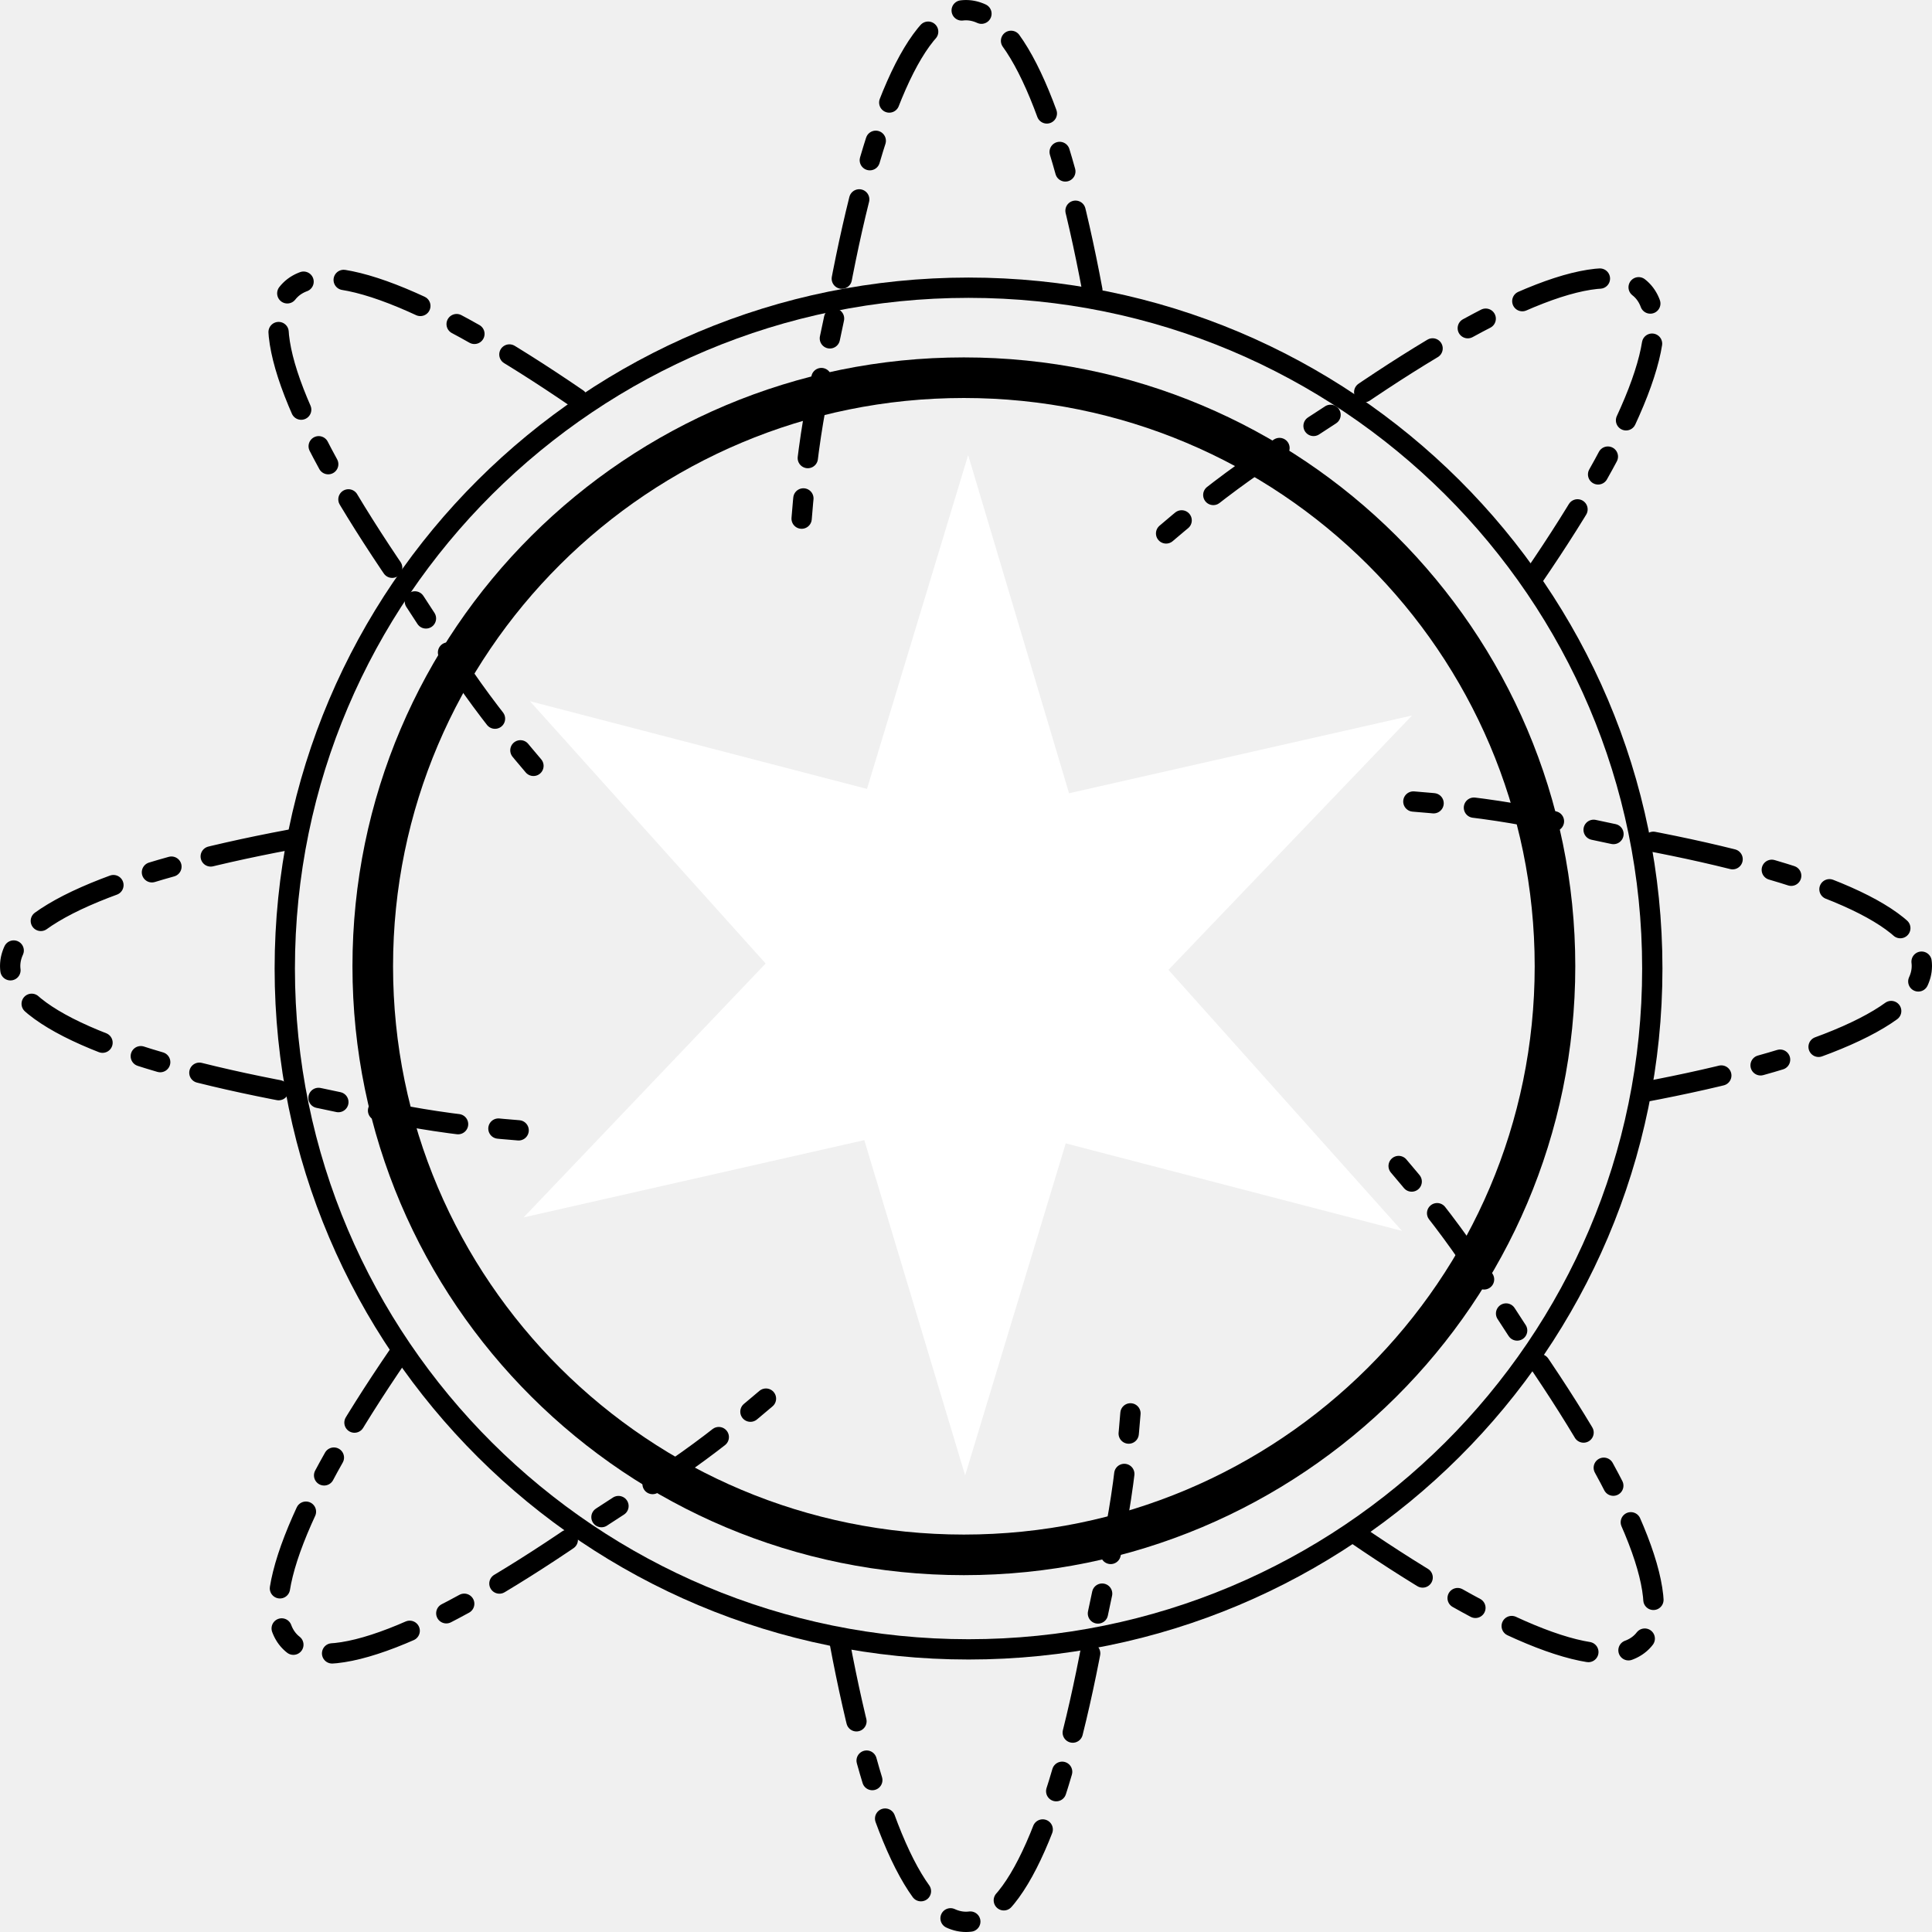
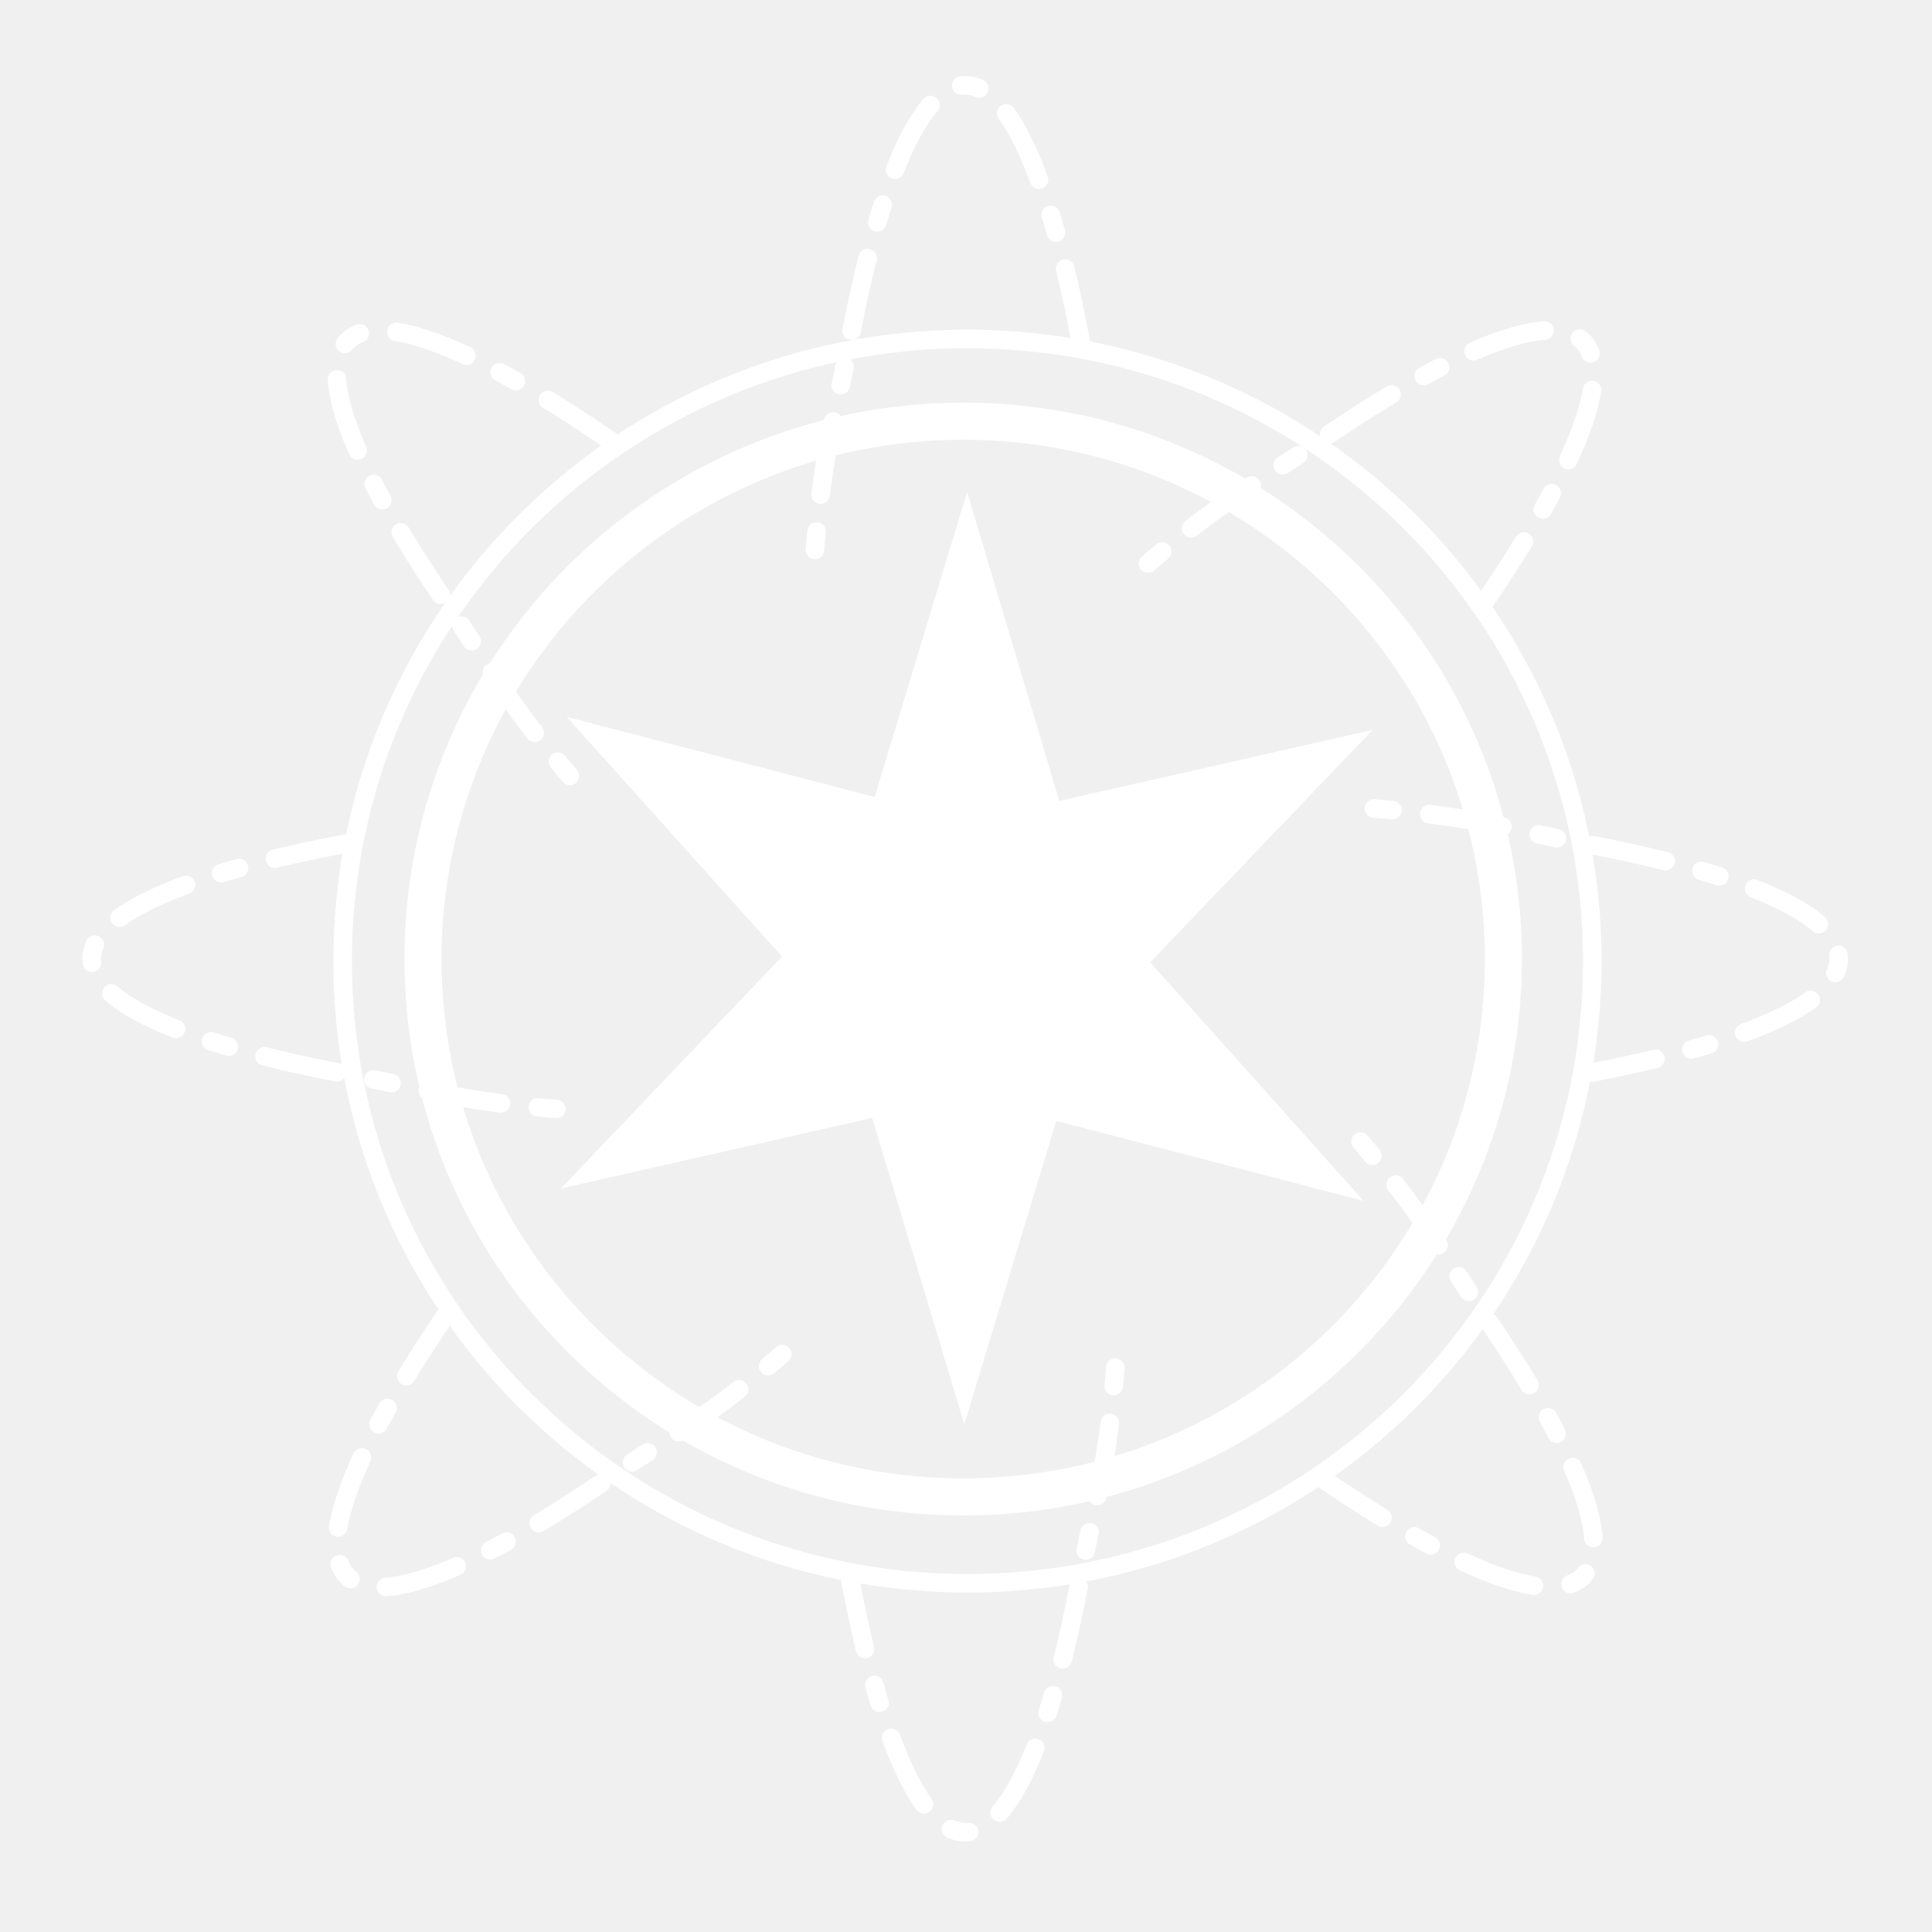
- <svg xmlns="http://www.w3.org/2000/svg" xmlns:ns1="http://krita.org/namespaces/svg/krita" width="137.076pt" height="137.076pt" viewBox="0 0 137.076 137.076" version="1.1" id="svg5">
+ <svg xmlns="http://www.w3.org/2000/svg" xmlns:ns1="http://krita.org/namespaces/svg/krita" width="150pt" height="150pt" viewBox="0 0 150 150" version="1.1" id="svg5">
  <defs id="defs5">
    <marker id="marker1" markerUnits="strokeWidth" refX="0" refY="0" markerWidth="3" markerHeight="3" orient="auto">
      <defs id="defs1" />
      <g id="lineMarker0" fill="none">
        <g id="DotS" fill="none">
-           <path id="path4209" transform="matrix(0.2,0,0,0.2,-1.02,-1)" fill="#ffffff" fill-rule="evenodd" stroke="#000000" stroke-width="2.8" stroke-linecap="butt" stroke-linejoin="miter" stroke-miterlimit="2" d="M 10,5 C 10,7.76 7.76,10 5,10 2.24,10 0,7.76 0,5 0,2.24 2.24,0 5,0 c 2.76,0 5,2.24 5,5 z" />
+           <path id="path4209" transform="matrix(0.2,0,0,0.2,-1.02,-1)" fill="#000000" fill-rule="evenodd" stroke="#000000" stroke-width="2.8" stroke-linecap="butt" stroke-linejoin="miter" stroke-miterlimit="2" d="M 10,5 C 10,7.76 7.76,10 5,10 2.24,10 0,7.76 0,5 0,2.24 2.24,0 5,0 c 2.76,0 5,2.24 5,5 z" />
        </g>
      </g>
    </marker>
    <marker id="marker2" markerUnits="strokeWidth" refX="0" refY="0" markerWidth="3" markerHeight="3" orient="auto">
      <defs id="defs2" />
      <g id="lineMarker1" fill="none">
        <g id="DotS_51343df2" fill="none">
-           <path id="path4209_307aa251" transform="matrix(0.2,0,0,0.2,-1.02,-1)" fill="#ffffff" fill-rule="evenodd" stroke="#000000" stroke-width="2.8" stroke-linecap="butt" stroke-linejoin="miter" stroke-miterlimit="2" d="M 10,5 C 10,7.76 7.76,10 5,10 2.24,10 0,7.76 0,5 0,2.24 2.24,0 5,0 c 2.76,0 5,2.24 5,5 z" />
+           <path id="path4209_307aa251" transform="matrix(0.2,0,0,0.2,-1.02,-1)" fill="#000000" fill-rule="evenodd" stroke="#000000" stroke-width="2.8" stroke-linecap="butt" stroke-linejoin="miter" stroke-miterlimit="2" d="M 10,5 C 10,7.76 7.76,10 5,10 2.24,10 0,7.76 0,5 0,2.24 2.24,0 5,0 c 2.76,0 5,2.24 5,5 z" />
        </g>
      </g>
    </marker>
    <marker id="marker3" markerUnits="strokeWidth" refX="0" refY="0" markerWidth="3" markerHeight="3" orient="auto">
      <defs id="defs3" />
      <g id="lineMarker2" fill="none">
        <g id="DotS_23aa8d6c" fill="none">
-           <path id="path4209_1e3a68c3" transform="matrix(0.2,0,0,0.2,-1.02,-1)" fill="#ffffff" fill-rule="evenodd" stroke="#000000" stroke-width="2.8" stroke-linecap="butt" stroke-linejoin="miter" stroke-miterlimit="2" d="M 10,5 C 10,7.76 7.76,10 5,10 2.24,10 0,7.76 0,5 0,2.24 2.24,0 5,0 c 2.76,0 5,2.24 5,5 z" />
+           <path id="path4209_1e3a68c3" transform="matrix(0.2,0,0,0.2,-1.02,-1)" fill="#000000" fill-rule="evenodd" stroke="#000000" stroke-width="2.8" stroke-linecap="butt" stroke-linejoin="miter" stroke-miterlimit="2" d="M 10,5 C 10,7.76 7.76,10 5,10 2.24,10 0,7.76 0,5 0,2.24 2.24,0 5,0 c 2.76,0 5,2.24 5,5 z" />
        </g>
      </g>
    </marker>
    <marker id="marker4" markerUnits="strokeWidth" refX="0" refY="0" markerWidth="3" markerHeight="3" orient="auto">
      <defs id="defs4" />
      <g id="lineMarker3" fill="none">
        <g id="DotS_71c9071a" fill="none">
-           <path id="path4209_10122c37" transform="matrix(0.2,0,0,0.2,-1.02,-1)" fill="#ffffff" fill-rule="evenodd" stroke="#000000" stroke-width="2.8" stroke-linecap="butt" stroke-linejoin="miter" stroke-miterlimit="2" d="M 10,5 C 10,7.76 7.76,10 5,10 2.24,10 0,7.76 0,5 0,2.24 2.24,0 5,0 c 2.76,0 5,2.24 5,5 z" />
+           <path id="path4209_10122c37" transform="matrix(0.2,0,0,0.2,-1.02,-1)" fill="#000000" fill-rule="evenodd" stroke="#000000" stroke-width="2.8" stroke-linecap="butt" stroke-linejoin="miter" stroke-miterlimit="2" d="M 10,5 C 10,7.76 7.76,10 5,10 2.24,10 0,7.76 0,5 0,2.24 2.24,0 5,0 c 2.76,0 5,2.24 5,5 z" />
        </g>
      </g>
    </marker>
  </defs>
-   <path id="shape0" fill="none" stroke="#000000" stroke-width="1.44" stroke-linecap="round" stroke-linejoin="round" stroke-dasharray="5.76, 2.88, 1.44, 2.88" marker-end="url(#lineMarker0)" ns1:marker-fill-method="auto" d="m 108.786,40.969 c 7.056,-10.301 10.182,-17.91 7.706,-20.386 -2.476,-2.476 -10.085,0.65 -20.386,7.706 -5.15,3.528 -7.378,4.442 -13.568,9.725 M 28.289,96.106 c -7.055,10.301 -10.181,17.909 -7.705,20.385 2.476,2.476 10.085,-0.65 20.385,-7.705 5.15,-3.528 7.314,-4.379 13.505,-9.662" />
-   <path id="shape01" fill="none" stroke="#000000" stroke-width="1.44" stroke-linecap="round" stroke-linejoin="round" stroke-dasharray="5.76, 2.88, 1.44, 2.88" marker-end="url(#lineMarker1)" ns1:marker-fill-method="auto" d="m 77.503,20.585 c -2.295,-12.273 -5.465,-19.864 -8.966,-19.864 -3.501,0 -6.671,7.591 -8.966,19.864 -1.147,6.136 -2.076,8.358 -2.717,16.471 m 2.717,79.437 c 2.295,12.272 5.465,19.863 8.966,19.863 3.502,0 6.671,-7.591 8.966,-19.863 1.147,-6.136 2.076,-8.268 2.717,-16.382" />
-   <path id="shape02" fill="none" stroke="#000000" stroke-width="1.44" stroke-linecap="round" stroke-linejoin="round" stroke-dasharray="5.76, 2.88, 1.44, 2.88" marker-end="url(#lineMarker2)" ns1:marker-fill-method="auto" d="m 20.585,59.571 c -12.273,2.295 -19.864,5.465 -19.864,8.966 0,3.501 7.591,6.671 19.864,8.966 6.136,1.147 8.358,2.076 16.471,2.717 m 79.437,-2.717 c 12.272,-2.295 19.863,-5.465 19.863,-8.966 0,-3.502 -7.591,-6.671 -19.863,-8.966 -6.136,-1.147 -8.268,-2.076 -16.382,-2.717" />
-   <ellipse id="shape03" rx="48.513" ry="48.305" cx="68.718" cy="68.718" fill="none" stroke="#000000" stroke-width="1.44" stroke-linecap="square" stroke-linejoin="bevel" />
-   <ellipse id="shape1" rx="41.94" ry="41.76" cx="68.387" cy="68.558" fill="none" stroke="#000000" stroke-width="2.88" stroke-linecap="square" stroke-linejoin="bevel" />
-   <path id="shape2" fill="#ffffff" fill-rule="evenodd" stroke-opacity="0" stroke="#000000" stroke-width="0" stroke-linecap="square" stroke-linejoin="bevel" d="M 57.656,68.7 68.691,32.289 79.467,68.405 68.477,104.681 Z" />
-   <path id="shape04" fill="#ffffff" fill-rule="evenodd" stroke-opacity="0" stroke="#000000" stroke-width="0" stroke-linecap="square" stroke-linejoin="bevel" d="M 63.078,59.177 100.182,50.766 74.118,77.989 37.153,86.373 Z" />
-   <path id="shape05" fill="#ffffff" fill-rule="evenodd" stroke-opacity="0" stroke="#000000" stroke-width="0" stroke-linecap="square" stroke-linejoin="bevel" d="m 74.421,59.332 -36.82,-9.58 25.191,28.034 36.682,9.548 z" />
-   <path id="shape011" fill="none" stroke="#000000" stroke-width="1.44" stroke-linecap="round" stroke-linejoin="round" stroke-dasharray="5.76, 2.88, 1.44, 2.88" marker-end="url(#lineMarker3)" ns1:marker-fill-method="auto" d="M 40.971,28.289 C 30.67,21.233 23.061,18.107 20.585,20.583 c -2.476,2.476 0.65,10.085 7.706,20.386 3.528,5.15 4.442,7.378 9.725,13.568 m 58.092,54.249 c 10.301,7.055 17.909,10.181 20.385,7.705 2.476,-2.476 -0.65,-10.085 -7.705,-20.385 -3.528,-5.15 -4.379,-7.314 -9.662,-13.505" />
+   <path id="shape0" fill="none" stroke="#000000" stroke-width="1.44" stroke-linecap="round" stroke-linejoin="round" stroke-dasharray="5.76, 2.88, 1.44, 2.88" marker-end="url(#lineMarker0)" ns1:marker-fill-method="auto" d="m 115.181,46.871 c 7.056,-10.301 10.182,-17.91 7.706,-20.386 -2.476,-2.476 -10.085,0.65 -20.386,7.706 -5.15,3.528 -7.378,4.442 -13.568,9.725 M 34.684,102.008 c -7.055,10.301 -10.181,17.909 -7.705,20.385 2.476,2.476 10.085,-0.65 20.385,-7.705 5.15,-3.528 7.314,-4.379 13.505,-9.662" style="stroke:#ffffff;stroke-opacity:1" />
+   <path id="shape01" fill="none" stroke="#000000" stroke-width="1.44" stroke-linecap="round" stroke-linejoin="round" stroke-dasharray="5.76, 2.88, 1.44, 2.88" marker-end="url(#lineMarker1)" ns1:marker-fill-method="auto" d="m 83.898,26.487 c -2.295,-12.273 -5.465,-19.864 -8.966,-19.864 -3.501,0 -6.671,7.591 -8.966,19.864 -1.147,6.136 -2.076,8.358 -2.717,16.471 m 2.717,79.437 c 2.295,12.272 5.465,19.863 8.966,19.863 3.502,0 6.671,-7.591 8.966,-19.863 1.147,-6.136 2.076,-8.268 2.717,-16.382" style="stroke:#ffffff;stroke-opacity:1" />
+   <path id="shape02" fill="none" stroke="#000000" stroke-width="1.44" stroke-linecap="round" stroke-linejoin="round" stroke-dasharray="5.76, 2.88, 1.44, 2.88" marker-end="url(#lineMarker2)" ns1:marker-fill-method="auto" d="m 26.979,65.474 c -12.273,2.295 -19.864,5.465 -19.864,8.966 0,3.501 7.591,6.671 19.864,8.966 6.136,1.147 8.358,2.076 16.471,2.717 m 79.437,-2.717 c 12.272,-2.295 19.863,-5.465 19.863,-8.966 0,-3.502 -7.591,-6.671 -19.863,-8.966 -6.136,-1.147 -8.268,-2.076 -16.382,-2.717" style="stroke:#ffffff;stroke-opacity:1" />
+   <ellipse id="shape03" rx="48.513" ry="48.305" cx="75.113" cy="74.621" fill="none" stroke="#000000" stroke-width="1.44" stroke-linecap="square" stroke-linejoin="bevel" style="stroke:#ffffff;stroke-opacity:1" />
+   <ellipse id="shape1" rx="41.94" ry="41.76" cx="74.782" cy="74.461" fill="none" stroke="#000000" stroke-width="2.88" stroke-linecap="square" stroke-linejoin="bevel" style="stroke:#ffffff;stroke-opacity:1" />
+   <path id="shape2" fill="#000000" fill-rule="evenodd" stroke-opacity="0" stroke="#000000" stroke-width="0" stroke-linecap="square" stroke-linejoin="bevel" d="M 64.05,74.603 75.086,38.192 85.861,74.308 74.871,110.584 Z" style="stroke:#ffffff;stroke-opacity:1;fill:#ffffff;fill-opacity:1" />
+   <path id="shape04" fill="#000000" fill-rule="evenodd" stroke-opacity="0" stroke="#000000" stroke-width="0" stroke-linecap="square" stroke-linejoin="bevel" d="M 69.472,65.08 106.577,56.668 80.513,83.892 43.548,92.276 Z" style="stroke:#ffffff;stroke-opacity:1;fill:#ffffff;fill-opacity:1" />
+   <path id="shape05" fill="#000000" fill-rule="evenodd" stroke-opacity="0" stroke="#000000" stroke-width="0" stroke-linecap="square" stroke-linejoin="bevel" d="M 80.816,65.234 43.996,55.655 69.186,83.689 105.868,93.236 Z" style="stroke:#ffffff;stroke-opacity:1;fill:#ffffff;fill-opacity:1" />
+   <path id="shape011" fill="none" stroke="#000000" stroke-width="1.44" stroke-linecap="round" stroke-linejoin="round" stroke-dasharray="5.76, 2.88, 1.44, 2.88" marker-end="url(#lineMarker3)" ns1:marker-fill-method="auto" d="M 47.366,34.191 C 37.065,27.136 29.456,24.009 26.98,26.485 c -2.476,2.476 0.65,10.085 7.706,20.386 3.528,5.15 4.442,7.378 9.725,13.568 m 58.092,54.249 c 10.3,7.055 17.909,10.181 20.385,7.705 2.476,-2.476 -0.65,-10.085 -7.705,-20.385 -3.528,-5.15 -4.379,-7.314 -9.662,-13.505" style="stroke:#ffffff;stroke-opacity:1" />
</svg>
